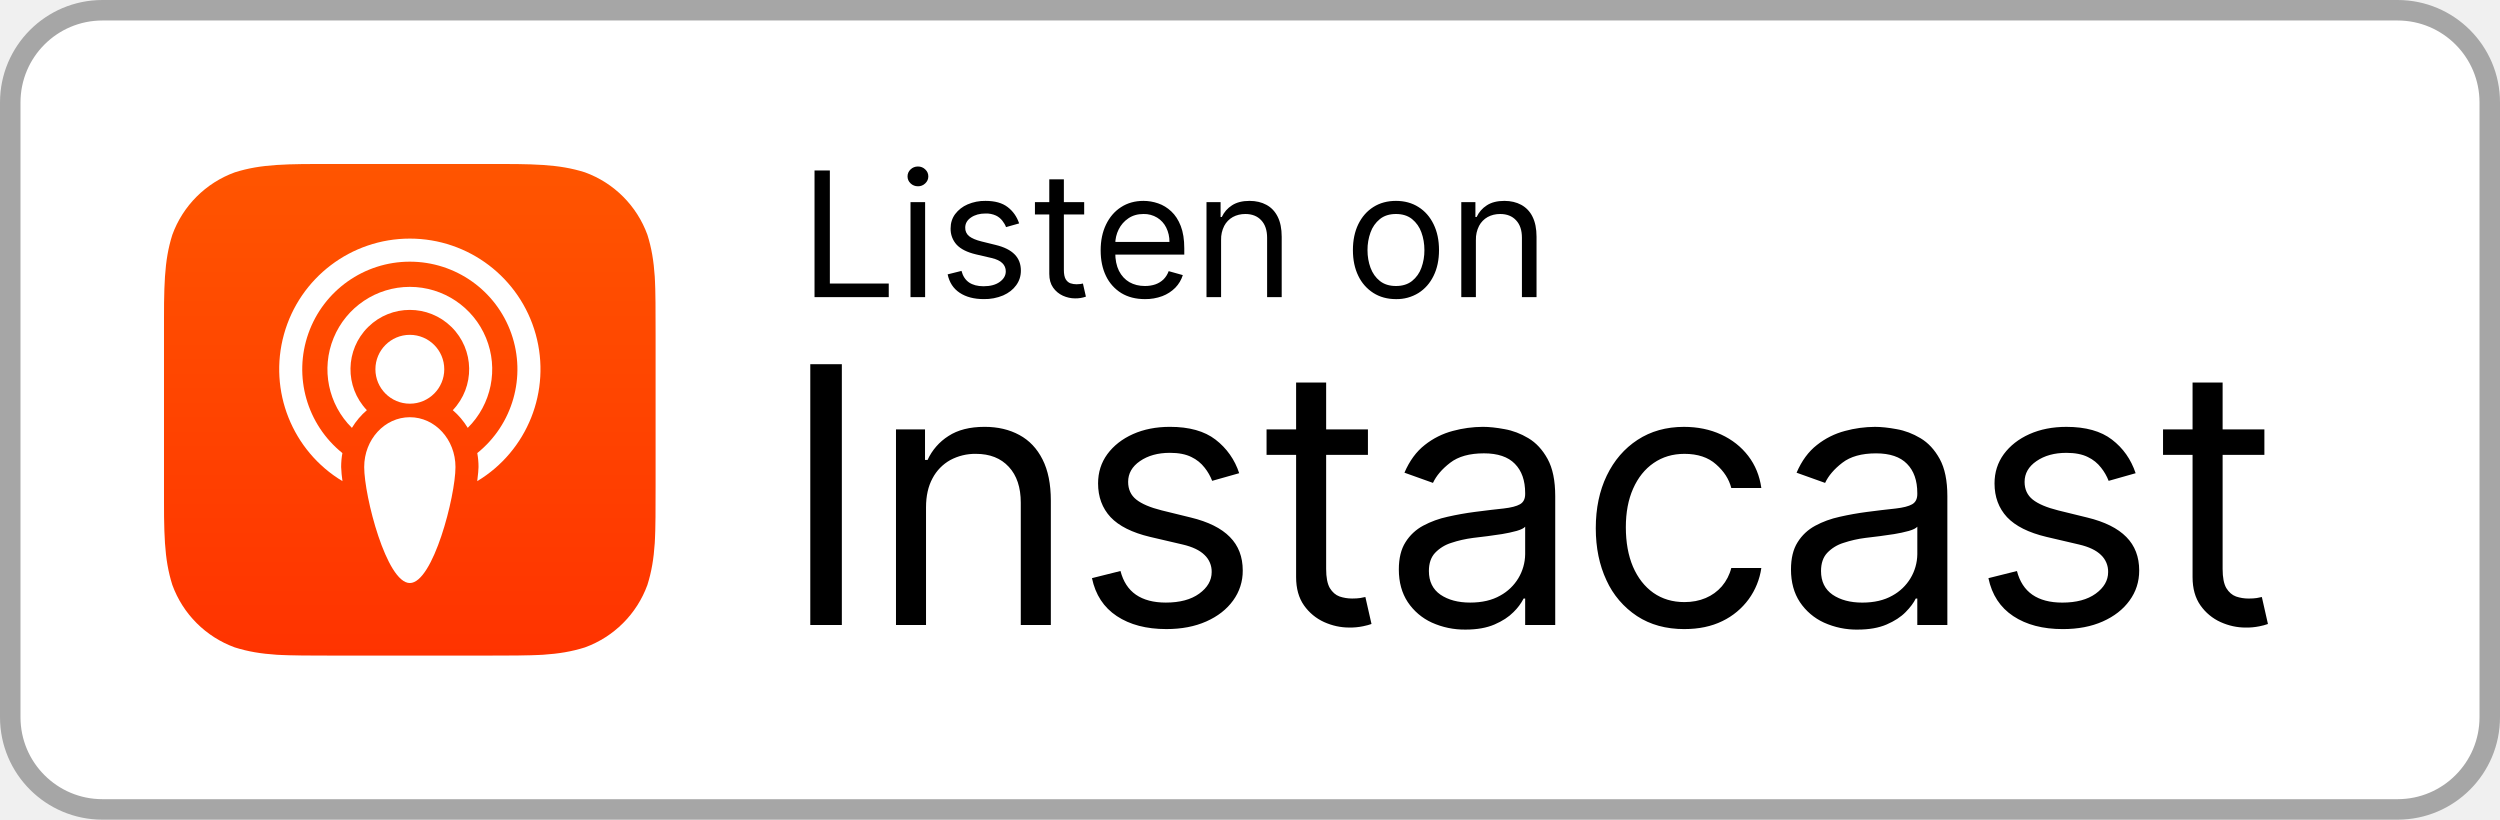
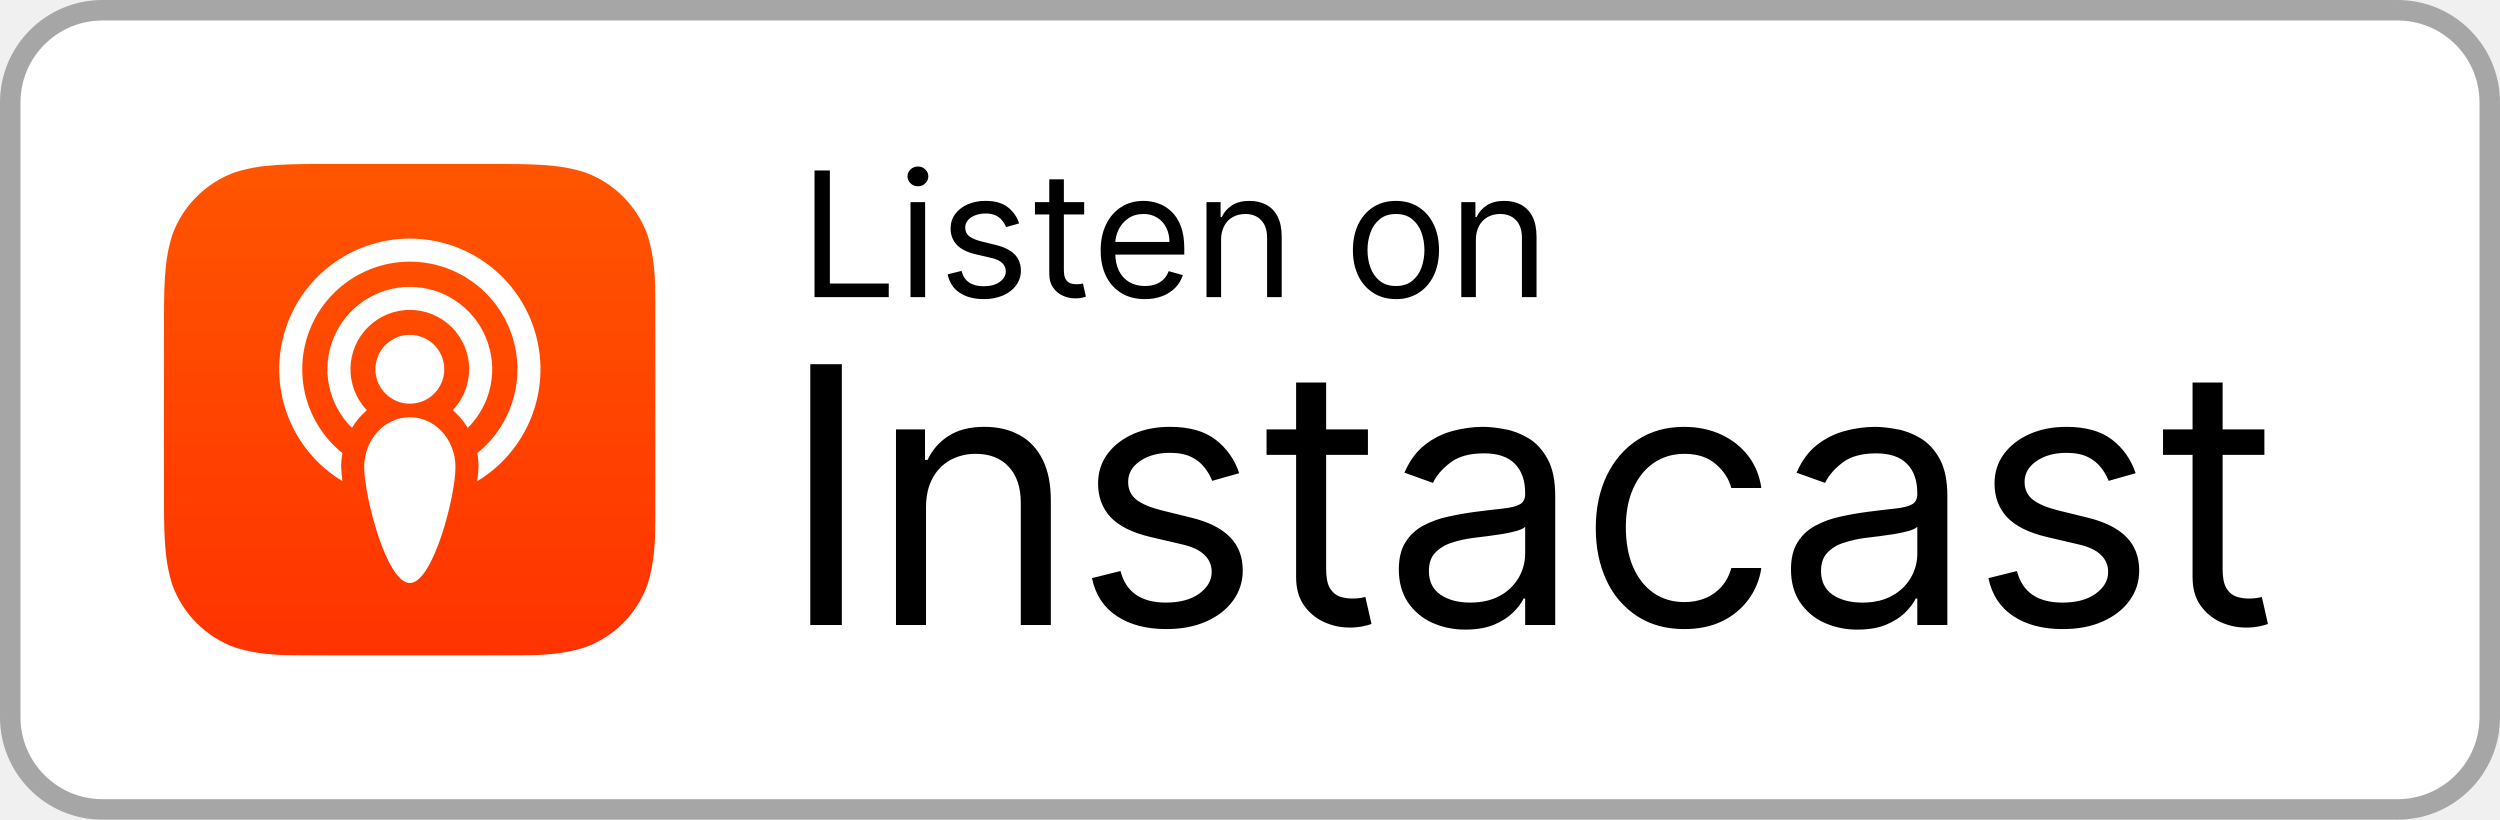
- <svg xmlns="http://www.w3.org/2000/svg" width="122" height="40" fill="none" viewBox="0 0 122 40">
+ <svg xmlns="http://www.w3.org/2000/svg" fill="none" viewBox="0 0 122 40">
  <defs>
-     <linearGradient id="b" x1="12" x2="12" y1="0" y2="24" gradientUnits="userSpaceOnUse">
+     <linearGradient id="instacast-light__c" x1="12" x2="12" y1="0" y2="24" gradientUnits="userSpaceOnUse">
      <stop stop-color="#F50" />
      <stop offset="1" stop-color="#F30" />
    </linearGradient>
+     <clipPath id="instacast-light__a">
+       <path fill="#fff" d="M8 8h24v24H8z" />
+     </clipPath>
  </defs>
  <rect width="121" height="39" x=".5" y=".5" fill="#fff" rx="4.5" />
  <rect width="121" height="39" x=".5" y=".5" stroke="#A6A6A6" rx="4.5" />
-   <mask id="a" width="25" height="25" x="8" y="8" maskUnits="userSpaceOnUse" style="mask-type:alpha">
-     <path fill="#000" fill-rule="evenodd" d="M16.37 8h7.264c2.41 0 3.613 0 4.911.41a5.098 5.098 0 0 1 3.048 3.047c.41 1.298.41 2.502.41 4.912v7.265c0 2.41 0 3.613-.41 4.911a5.098 5.098 0 0 1-3.048 3.048c-1.298.41-2.501.41-4.911.41h-7.265c-2.41 0-3.614 0-4.912-.41a5.098 5.098 0 0 1-3.047-3.048C8 27.247 8 26.044 8 23.634v-7.265c0-2.41 0-3.614.41-4.912a5.096 5.096 0 0 1 3.05-3.047C12.758 8 13.96 8 16.372 8" clip-rule="evenodd" />
-   </mask>
-   <g mask="url(#a)">
-     <path fill="url(#b)" d="M0 0h24v24H0z" transform="translate(8 8)" />
-     <path fill="#fff" d="M23.289 23.48a6.375 6.375 0 1 0-6.577 0 6.717 6.717 0 0 1-.064-.69c0-.233.02-.46.061-.68a5.25 5.25 0 1 1 6.582 0c.04.22.061.447.061.68 0 .106-.02.352-.063.69Z" />
-     <path fill="#fff" d="M22.826 20.88a4.021 4.021 0 1 0-5.653 0c.198-.328.445-.62.73-.863a2.896 2.896 0 1 1 4.193 0c.285.243.532.535.73.862Z" />
-     <path fill="#fff" d="M22.227 22.79c0 1.432-1.095 5.662-2.227 5.662-1.133 0-2.227-4.23-2.227-5.662 0-1.343.997-2.43 2.227-2.43s2.227 1.087 2.227 2.43Z" />
-     <circle cx="20" cy="18.02" r="1.68" fill="#fff" />
+   <g clip-path="url(#instacast-light__a)">
+     <mask id="instacast-light__b" width="25" height="25" x="8" y="8" maskUnits="userSpaceOnUse" style="mask-type:alpha">
+       <path fill="#000" fill-rule="evenodd" d="M16.37 8h7.264c2.41 0 3.613 0 4.911.41a5.098 5.098 0 0 1 3.048 3.047c.41 1.298.41 2.502.41 4.912v7.265c0 2.41 0 3.613-.41 4.911a5.098 5.098 0 0 1-3.048 3.048c-1.298.41-2.501.41-4.911.41h-7.265c-2.41 0-3.614 0-4.912-.41a5.098 5.098 0 0 1-3.047-3.048C8 27.247 8 26.044 8 23.634v-7.265c0-2.41 0-3.614.41-4.912a5.096 5.096 0 0 1 3.05-3.047C12.758 8 13.96 8 16.372 8" clip-rule="evenodd" />
+     </mask>
+     <g mask="url(#instacast-light__b)">
+       <path fill="url(#instacast-light__c)" d="M0 0h24v24H0z" transform="translate(8 8)" />
+       <g fill="#fff">
+         <path d="M23.289 23.48a6.375 6.375 0 1 0-6.577 0 6.717 6.717 0 0 1-.064-.69c0-.233.02-.46.061-.68a5.25 5.25 0 1 1 6.582 0c.04.22.061.447.061.68 0 .106-.02.352-.063.69Z" />
+         <path d="M22.826 20.88a4.021 4.021 0 1 0-5.653 0c.198-.328.445-.62.73-.863a2.896 2.896 0 1 1 4.193 0c.285.243.532.535.73.862Z" />
+         <path d="M22.227 22.79c0 1.432-1.095 5.662-2.227 5.662-1.133 0-2.227-4.23-2.227-5.662 0-1.343.997-2.43 2.227-2.43s2.227 1.087 2.227 2.43Z" />
+       </g>
+       <circle cx="20" cy="18.02" r="1.68" fill="#fff" />
+     </g>
  </g>
  <path fill="#000" d="M39.749 14.5V8.318h.748v5.518h2.874v.664h-3.622Zm4.684 0V9.864h.713V14.5h-.713Zm.362-5.41a.506.506 0 0 1-.359-.141.456.456 0 0 1-.148-.341c0-.133.05-.247.148-.341.1-.095.22-.142.36-.142.138 0 .257.047.356.142.1.094.15.208.15.341 0 .133-.05.246-.15.341a.496.496 0 0 1-.357.142Zm4.94 1.812-.64.181c-.04-.107-.1-.21-.179-.31a.865.865 0 0 0-.313-.254 1.14 1.14 0 0 0-.51-.1c-.284 0-.52.065-.71.196-.187.129-.28.293-.28.492a.51.51 0 0 0 .192.42c.13.102.33.188.604.256l.688.17c.415.1.724.254.927.461.203.206.305.47.305.794 0 .266-.077.503-.23.713-.15.209-.362.374-.633.495a2.33 2.33 0 0 1-.948.18c-.473 0-.864-.102-1.174-.307-.31-.205-.506-.505-.589-.9l.676-.169c.065.25.186.437.365.562.182.124.418.187.71.187.332 0 .595-.07.79-.211.198-.143.296-.314.296-.514a.54.54 0 0 0-.169-.404c-.112-.11-.285-.193-.519-.248l-.773-.18c-.424-.101-.736-.257-.935-.469a1.133 1.133 0 0 1-.296-.8c0-.261.073-.493.22-.694a1.5 1.5 0 0 1 .607-.474 2.13 2.13 0 0 1 .875-.172c.46 0 .82.1 1.081.302.264.201.45.467.561.797Zm3.173-1.038v.603h-2.403v-.603h2.403Zm-1.703-1.111h.712v4.419c0 .201.03.352.088.453.06.098.137.165.23.199a.92.92 0 0 0 .298.048c.079 0 .143-.004.194-.012l.12-.024.145.64a1.491 1.491 0 0 1-.531.085c-.201 0-.399-.044-.592-.13a1.177 1.177 0 0 1-.477-.396c-.125-.177-.187-.4-.187-.67V8.753Zm4.668 5.844c-.447 0-.832-.099-1.156-.296a1.99 1.99 0 0 1-.745-.833c-.174-.358-.26-.775-.26-1.25s.086-.893.26-1.256c.175-.364.418-.648.73-.85.314-.206.68-.309 1.099-.309.241 0 .48.04.715.121.236.08.45.211.643.392.193.18.347.417.462.713.115.296.172.66.172 1.092v.302h-3.574v-.616h2.85a1.52 1.52 0 0 0-.157-.7 1.183 1.183 0 0 0-.441-.486 1.234 1.234 0 0 0-.67-.178c-.284 0-.53.07-.737.212a1.39 1.39 0 0 0-.474.543c-.11.223-.166.463-.166.718v.41c0 .35.06.648.181.891.123.242.293.426.51.553.218.124.47.187.758.187.187 0 .356-.027.507-.079.153-.054.285-.135.396-.241.11-.109.196-.244.256-.405l.689.193a1.526 1.526 0 0 1-.366.616 1.78 1.78 0 0 1-.634.41 2.35 2.35 0 0 1-.848.146Zm3.716-2.886V14.5h-.712V9.864h.688v.724h.06a1.33 1.33 0 0 1 .495-.567c.222-.145.507-.218.858-.218.313 0 .588.065.823.193.236.127.42.32.55.58.13.258.196.584.196.978V14.5h-.712v-2.898c0-.364-.095-.648-.284-.85-.19-.206-.449-.309-.779-.309-.227 0-.43.05-.61.148a1.058 1.058 0 0 0-.42.432 1.43 1.43 0 0 0-.153.688Zm8.534 2.886c-.419 0-.786-.1-1.102-.3a2.018 2.018 0 0 1-.736-.835c-.175-.358-.263-.777-.263-1.256 0-.483.088-.905.263-1.265.177-.36.422-.64.736-.839.316-.2.683-.299 1.102-.299.418 0 .785.1 1.099.3.316.198.561.478.736.838.177.36.266.782.266 1.265 0 .479-.089.898-.266 1.256-.175.358-.42.636-.736.836a2.01 2.01 0 0 1-1.1.299Zm0-.64c.318 0 .58-.082.785-.245a1.44 1.44 0 0 0 .456-.643 2.47 2.47 0 0 0 .147-.863c0-.31-.049-.599-.147-.866a1.46 1.46 0 0 0-.456-.65c-.206-.164-.467-.247-.785-.247s-.58.083-.785.248a1.46 1.46 0 0 0-.456.649 2.487 2.487 0 0 0-.148.866c0 .31.05.598.148.863.099.266.25.48.456.643.205.163.467.245.785.245Zm3.9-2.246V14.5h-.712V9.864H72v.724h.06c.11-.235.274-.424.496-.567.221-.145.507-.218.857-.218.314 0 .589.065.824.193a1.3 1.3 0 0 1 .55.58c.13.258.196.584.196.978V14.5h-.713v-2.898c0-.364-.094-.648-.284-.85-.189-.206-.448-.309-.778-.309-.228 0-.43.05-.61.148a1.059 1.059 0 0 0-.42.432 1.43 1.43 0 0 0-.154.688Zm-30.941 6.062V30.5h-1.54V17.773h1.54Zm4.108 6.985V30.5h-1.466v-9.546h1.417v1.492h.124a2.726 2.726 0 0 1 1.019-1.168c.456-.299 1.044-.448 1.765-.448.646 0 1.212.133 1.697.398.484.261.861.659 1.13 1.193.27.53.405 1.202.405 2.014V30.5h-1.467v-5.966c0-.75-.195-1.334-.584-1.752-.39-.423-.924-.634-1.604-.634a2.56 2.56 0 0 0-1.255.304 2.18 2.18 0 0 0-.864.889c-.211.39-.317.862-.317 1.417Zm15.282-1.666-1.318.373a2.448 2.448 0 0 0-.366-.64 1.778 1.778 0 0 0-.647-.522c-.273-.137-.623-.205-1.05-.205-.584 0-1.07.135-1.46.404-.386.265-.578.603-.578 1.013 0 .364.132.652.398.864.265.211.679.387 1.242.528l1.417.348c.854.207 1.49.524 1.908.95.419.423.628.968.628 1.635a2.43 2.43 0 0 1-.472 1.467c-.311.43-.746.77-1.306 1.019-.559.249-1.21.373-1.95.373-.974 0-1.78-.211-2.418-.634-.638-.423-1.042-1.04-1.212-1.852l1.392-.348c.133.514.383.9.752 1.156.373.257.86.385 1.46.385.684 0 1.227-.145 1.628-.435.406-.294.61-.646.61-1.056a1.11 1.11 0 0 0-.349-.833c-.231-.228-.588-.398-1.068-.51l-1.591-.372c-.874-.208-1.517-.529-1.927-.964-.406-.439-.609-.988-.609-1.646 0-.54.151-1.015.454-1.43.306-.414.723-.74 1.249-.976.53-.236 1.131-.354 1.802-.354.945 0 1.686.207 2.225.622a3.35 3.35 0 0 1 1.156 1.64Zm6.283-2.137v1.242h-4.947v-1.242h4.947Zm-3.505-2.287h1.466v9.098c0 .414.06.725.18.932.125.203.282.34.473.41.195.066.4.1.615.1.162 0 .294-.009.398-.025l.248-.05.299 1.317c-.1.038-.238.075-.416.112a3.062 3.062 0 0 1-.678.062c-.414 0-.82-.089-1.218-.267a2.42 2.42 0 0 1-.982-.814c-.257-.365-.385-.825-.385-1.38v-9.495Zm8.27 12.056a3.878 3.878 0 0 1-1.647-.342 2.826 2.826 0 0 1-1.174-1c-.29-.44-.436-.97-.436-1.591 0-.547.108-.99.324-1.33a2.28 2.28 0 0 1 .864-.808 4.54 4.54 0 0 1 1.193-.435c.439-.1.88-.178 1.323-.236.58-.075 1.05-.131 1.411-.168.365-.042.63-.11.796-.205.17-.096.254-.261.254-.498v-.05c0-.612-.168-1.089-.503-1.428-.331-.34-.835-.51-1.51-.51-.7 0-1.25.153-1.647.46-.398.306-.677.634-.839.982l-1.392-.498c.249-.58.58-1.031.994-1.354a3.727 3.727 0 0 1 1.367-.684 5.675 5.675 0 0 1 1.467-.199c.307 0 .659.038 1.057.112.401.07.789.218 1.162.441.377.224.69.562.938 1.013.249.452.373 1.057.373 1.815V30.5h-1.467v-1.293h-.074a2.58 2.58 0 0 1-.497.665c-.232.236-.541.437-.926.603-.386.166-.856.249-1.411.249Zm.224-1.318c.58 0 1.069-.114 1.466-.341a2.328 2.328 0 0 0 1.218-2.02v-1.343c-.062.075-.199.143-.41.205a6.93 6.93 0 0 1-.72.156 32.691 32.691 0 0 1-1.405.186c-.381.05-.738.13-1.07.243a1.842 1.842 0 0 0-.794.49c-.2.216-.299.51-.299.883 0 .51.189.895.566 1.156.38.257.863.385 1.448.385ZM82.2 30.7c-.895 0-1.666-.211-2.312-.634a4.14 4.14 0 0 1-1.492-1.746c-.348-.742-.522-1.59-.522-2.542 0-.97.178-1.825.535-2.567.36-.745.862-1.327 1.504-1.746.646-.422 1.4-.634 2.262-.634.671 0 1.276.125 1.814.373.539.249.98.597 1.324 1.044.344.448.557.97.64 1.566h-1.466c-.112-.435-.36-.82-.746-1.156-.381-.34-.895-.51-1.541-.51-.572 0-1.073.15-1.504.448-.427.294-.76.71-1 1.25-.237.534-.355 1.161-.355 1.882 0 .738.116 1.38.348 1.927.236.547.568.971.994 1.274.431.302.937.453 1.517.453.38 0 .727-.066 1.037-.198a2.14 2.14 0 0 0 .79-.572 2.21 2.21 0 0 0 .46-.895h1.466a3.397 3.397 0 0 1-.615 1.522 3.44 3.44 0 0 1-1.286 1.07c-.53.26-1.148.39-1.852.39Zm8.456.025a3.878 3.878 0 0 1-1.647-.342 2.826 2.826 0 0 1-1.174-1c-.29-.44-.435-.97-.435-1.591 0-.547.107-.99.323-1.33.215-.344.503-.614.864-.808.36-.195.758-.34 1.193-.435.44-.1.88-.178 1.324-.236a56.63 56.63 0 0 1 1.41-.168c.365-.042.63-.11.796-.205.17-.096.254-.261.254-.498v-.05c0-.612-.167-1.089-.503-1.428-.331-.34-.835-.51-1.51-.51-.7 0-1.25.153-1.647.46-.397.306-.677.634-.839.982l-1.392-.498c.249-.58.58-1.031.995-1.354a3.728 3.728 0 0 1 1.367-.684 5.675 5.675 0 0 1 1.466-.199c.307 0 .66.038 1.057.112.402.07.789.218 1.162.441.377.224.69.562.938 1.013.249.452.373 1.057.373 1.815V30.5h-1.467v-1.293h-.074c-.1.207-.265.43-.497.665-.232.236-.54.437-.926.603-.385.166-.856.249-1.41.249Zm.224-1.318c.58 0 1.069-.114 1.467-.341a2.327 2.327 0 0 0 1.218-2.02v-1.343c-.063.075-.2.143-.41.205a6.93 6.93 0 0 1-.722.156 32.755 32.755 0 0 1-1.404.186 5.6 5.6 0 0 0-1.069.243 1.842 1.842 0 0 0-.795.49c-.2.216-.299.51-.299.883 0 .51.189.895.566 1.156.381.257.864.385 1.448.385Zm13.339-6.314-1.317.373a2.441 2.441 0 0 0-.367-.64 1.778 1.778 0 0 0-.646-.522c-.273-.137-.624-.205-1.05-.205-.584 0-1.071.135-1.46.404-.386.265-.579.603-.579 1.013 0 .364.133.652.398.864.265.211.68.387 1.243.528l1.417.348c.853.207 1.489.524 1.908.95.418.423.627.968.627 1.635 0 .547-.157 1.036-.472 1.467-.311.43-.746.77-1.305 1.019-.559.249-1.21.373-1.951.373-.974 0-1.78-.211-2.418-.634-.638-.423-1.042-1.04-1.212-1.852l1.392-.348c.133.514.384.9.752 1.156.373.257.86.385 1.461.385.683 0 1.226-.145 1.628-.435.406-.294.609-.646.609-1.056a1.11 1.11 0 0 0-.348-.833c-.232-.228-.588-.398-1.069-.51l-1.59-.372c-.875-.208-1.517-.529-1.927-.964-.406-.439-.61-.988-.61-1.646 0-.54.152-1.015.454-1.43.307-.414.723-.74 1.25-.976.53-.236 1.131-.354 1.802-.354.944 0 1.686.207 2.225.622.542.414.928.96 1.155 1.64Zm6.283-2.137v1.242h-4.946v-1.242h4.946Zm-3.505-2.287h1.467v9.098c0 .414.06.725.18.932.125.203.282.34.473.41.194.066.399.1.615.1.161 0 .294-.009.398-.025l.248-.05.298 1.317a2.954 2.954 0 0 1-.416.112 3.059 3.059 0 0 1-.677.062c-.415 0-.821-.089-1.218-.267a2.417 2.417 0 0 1-.982-.814c-.257-.365-.386-.825-.386-1.38v-9.495Z" />
</svg>
